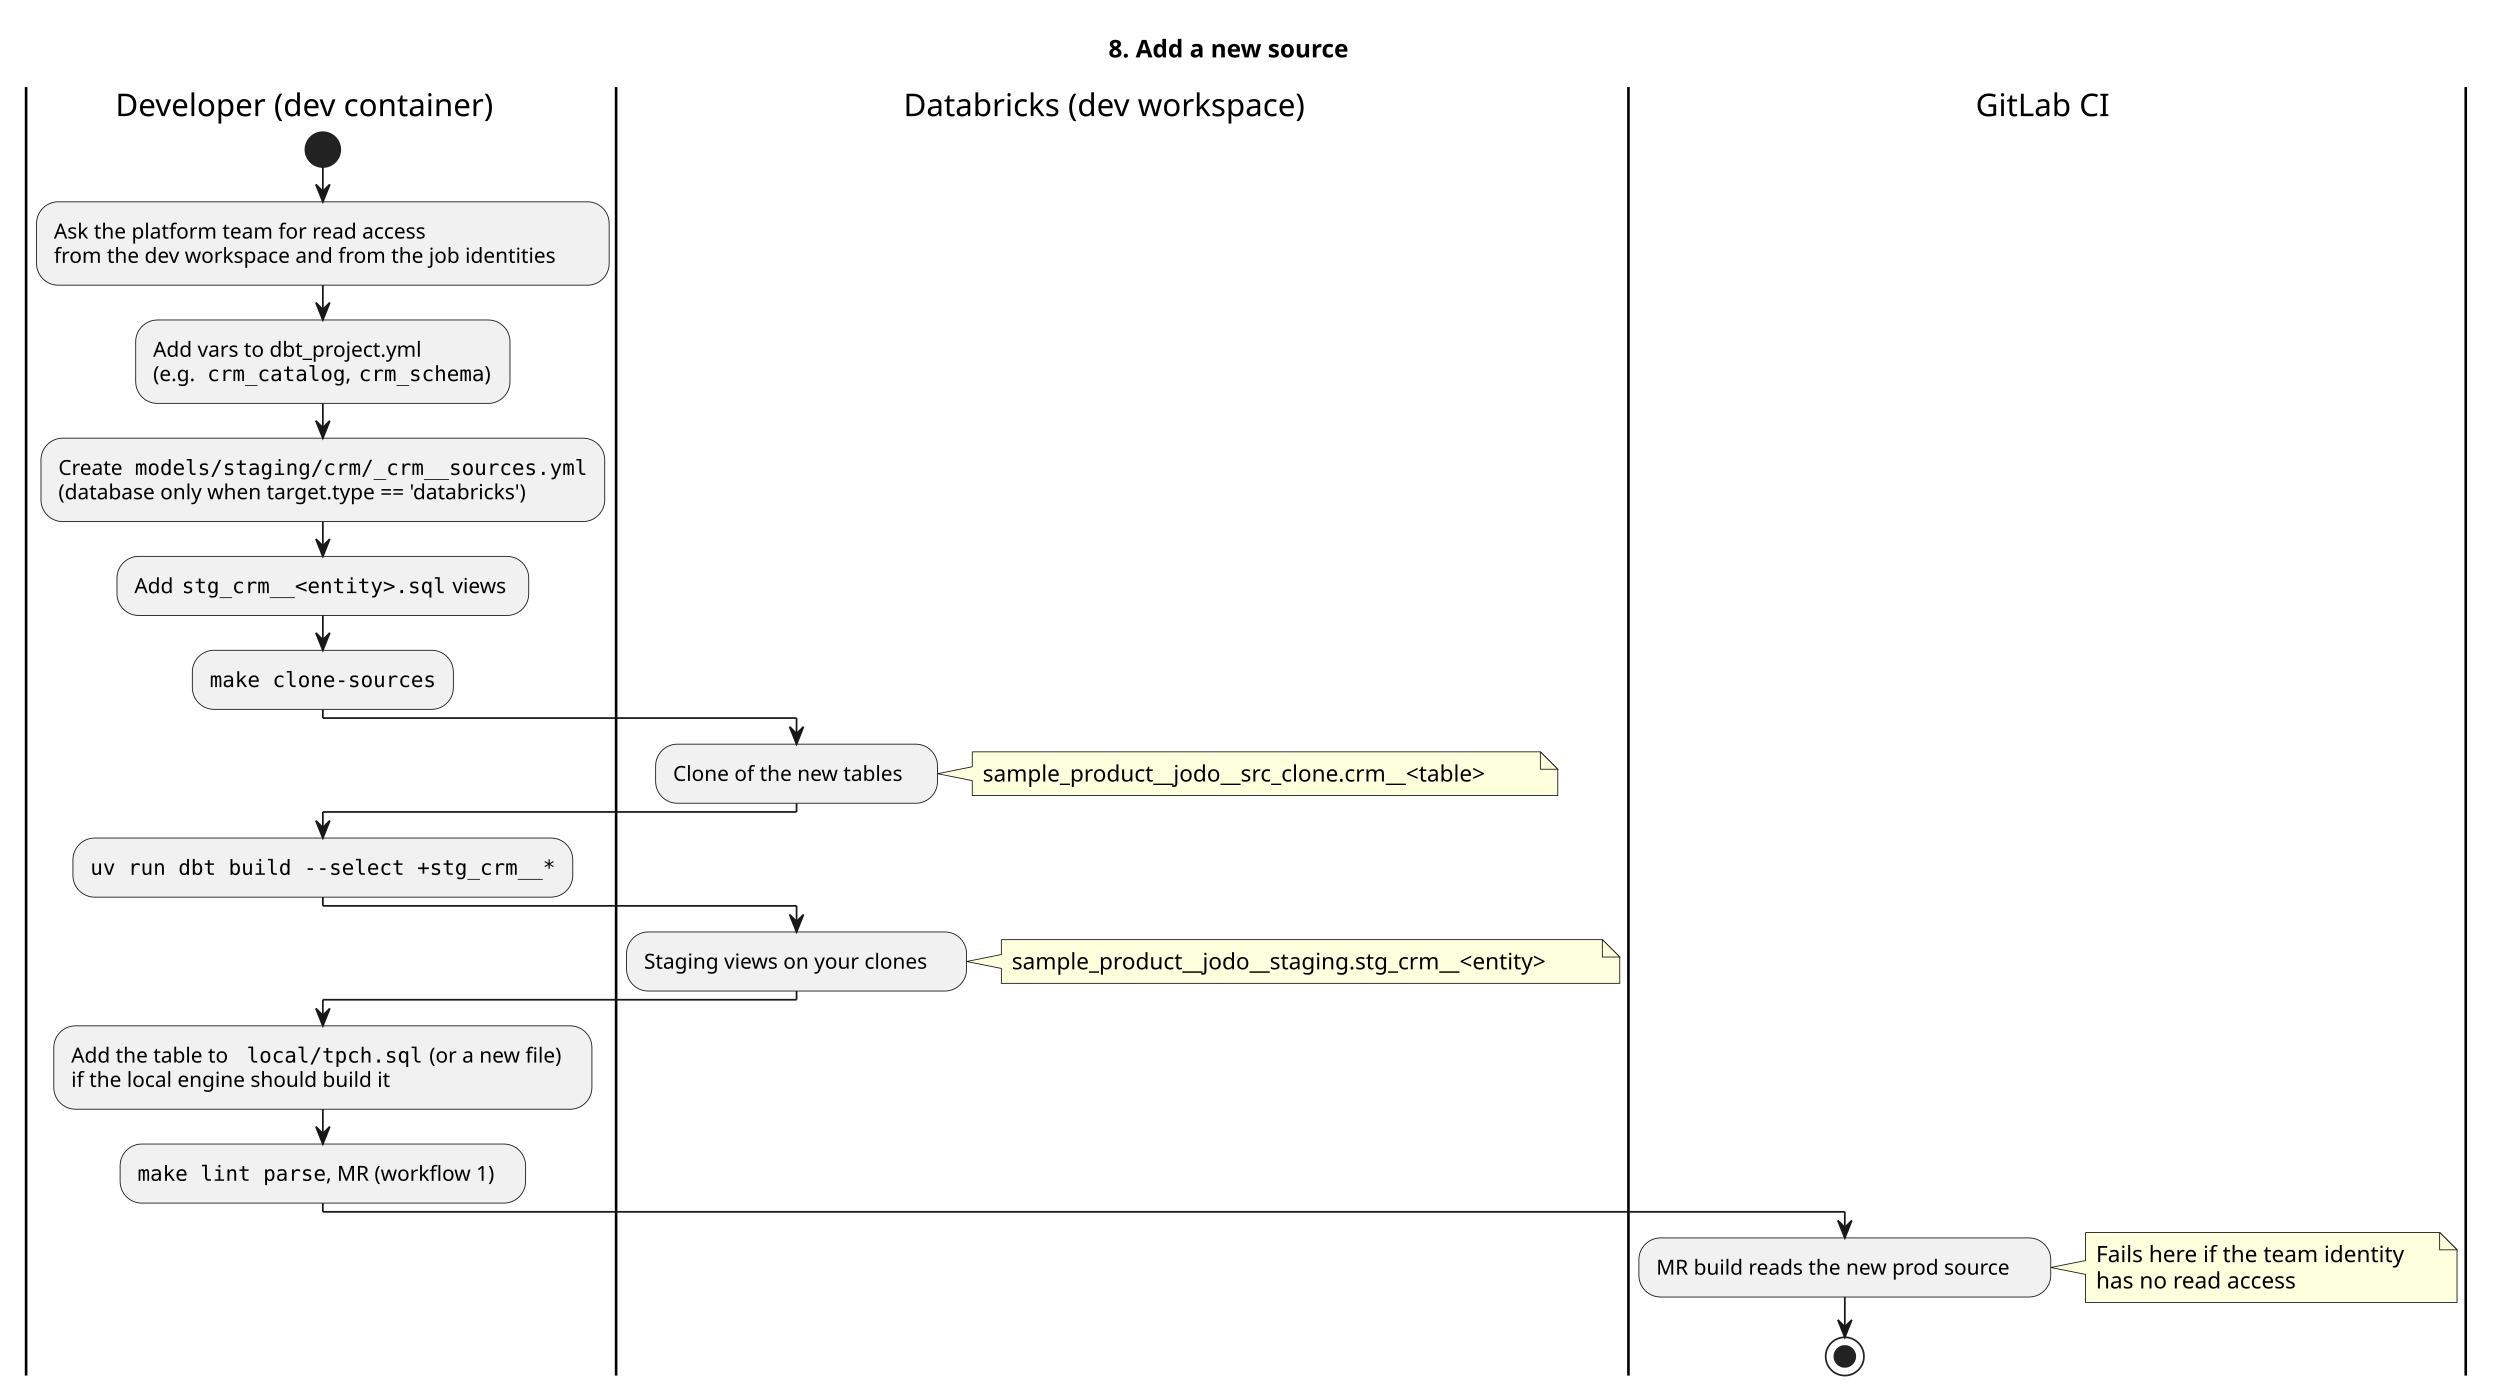
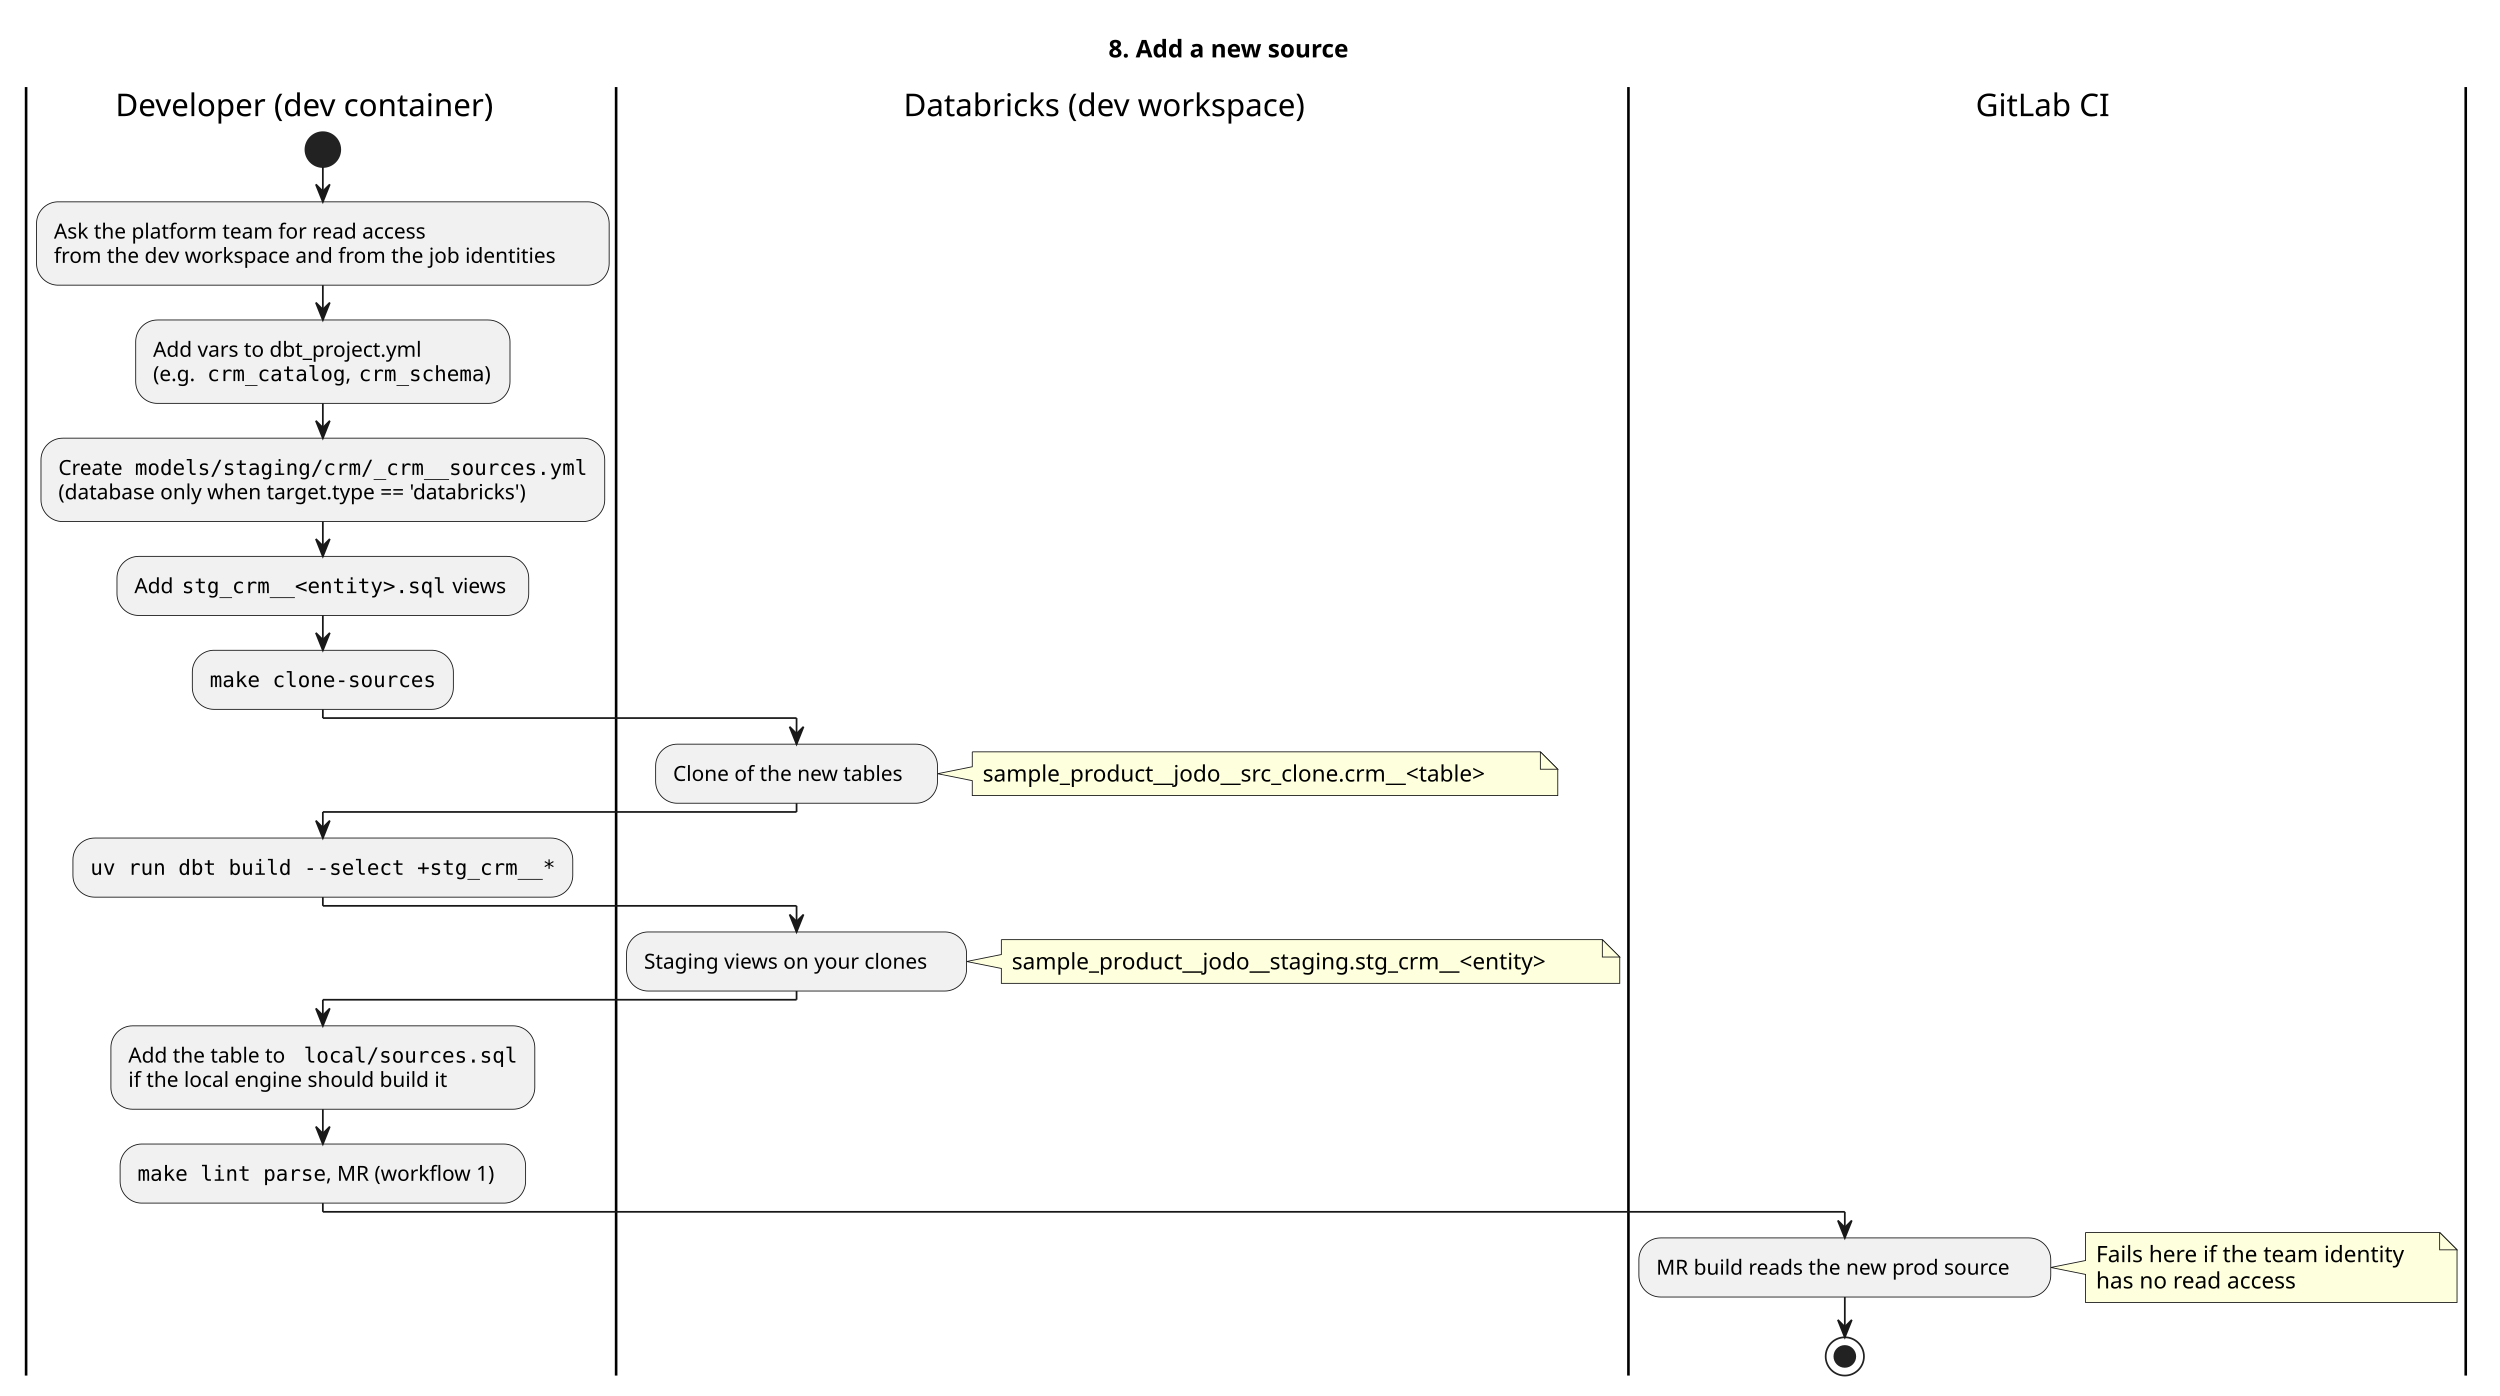
<svg xmlns="http://www.w3.org/2000/svg" contentStyleType="text/css" data-diagram-type="ACTIVITY" height="802px" preserveAspectRatio="none" style="width:1437px;height:802px;background:#FFFFFF;" version="1.1" viewBox="0 0 1437 802" width="1437px" zoomAndPan="magnify">
  <defs />
  <g>
    <g class="title" data-source-line="1">
      <text fill="#000000" font-family="sans-serif" font-size="14" font-weight="bold" lengthAdjust="spacing" textLength="159.893" x="637.135" y="32.995">8. Add a new source</text>
    </g>
    <rect fill="none" height="20.953" style="stroke:none;stroke-width:1;" width="1404.163" x="15" y="50.042" />
    <ellipse cx="185.573" cy="85.995" fill="#222222" rx="10" ry="10" style="stroke:#222222;stroke-width:1;" />
    <rect fill="#F1F1F1" height="47.938" rx="12.5" ry="12.5" style="stroke:#181818;stroke-width:0.5;" width="329.147" x="21" y="115.995" />
    <text fill="#000000" font-family="sans-serif" font-size="12" lengthAdjust="spacing" textLength="230.543" x="31" y="137.134">Ask the platform team for read access</text>
    <text fill="#000000" font-family="sans-serif" font-size="12" lengthAdjust="spacing" textLength="309.147" x="31" y="151.102">from the dev workspace and from the job identities</text>
    <rect fill="#F1F1F1" height="47.938" rx="12.5" ry="12.5" style="stroke:#181818;stroke-width:0.5;" width="215.152" x="77.997" y="183.933" />
    <text fill="#000000" font-family="sans-serif" font-size="12" lengthAdjust="spacing" textLength="166.365" x="87.997" y="205.071">Add vars to dbt_project.yml</text>
    <text fill="#000000" font-family="sans-serif" font-size="12" lengthAdjust="spacing" textLength="27.311" x="87.997" y="219.04">(e.g.</text>
    <text fill="#000000" font-family="monospace" font-size="12" lengthAdjust="spacing" textLength="79.471" x="119.122" y="219.04">crm_catalog</text>
    <text fill="#000000" font-family="sans-serif" font-size="12" lengthAdjust="spacing" textLength="3.814" x="198.593" y="219.04">,</text>
    <text fill="#000000" font-family="monospace" font-size="12" lengthAdjust="spacing" textLength="72.246" x="206.222" y="219.04">crm_schema</text>
    <text fill="#000000" font-family="sans-serif" font-size="12" lengthAdjust="spacing" textLength="4.682" x="278.468" y="219.04">)</text>
    <rect fill="#F1F1F1" height="47.938" rx="12.5" ry="12.5" style="stroke:#181818;stroke-width:0.5;" width="324.037" x="23.555" y="251.87" />
    <text fill="#000000" font-family="sans-serif" font-size="12" lengthAdjust="spacing" textLength="40.137" x="33.555" y="273.009">Create</text>
    <text fill="#000000" font-family="monospace" font-size="12" lengthAdjust="spacing" textLength="260.086" x="77.506" y="273.009">models/staging/crm/_crm__sources.yml</text>
    <text fill="#000000" font-family="sans-serif" font-size="12" lengthAdjust="spacing" textLength="298.6" x="33.555" y="286.978">(database only when target.type == 'databricks')</text>
    <rect fill="#F1F1F1" height="33.969" rx="12.5" ry="12.5" style="stroke:#181818;stroke-width:0.5;" width="236.674" x="67.236" y="319.808" />
    <text fill="#000000" font-family="sans-serif" font-size="12" lengthAdjust="spacing" textLength="23.443" x="77.236" y="340.946">Add</text>
    <text fill="#000000" font-family="monospace" font-size="12" lengthAdjust="spacing" textLength="151.717" x="104.494" y="340.946">stg_crm__&lt;entity&gt;.sql</text>
    <text fill="#000000" font-family="sans-serif" font-size="12" lengthAdjust="spacing" textLength="33.885" x="260.025" y="340.946">views</text>
    <rect fill="#F1F1F1" height="33.969" rx="12.5" ry="12.5" style="stroke:#181818;stroke-width:0.5;" width="150.043" x="110.552" y="373.776" />
    <text fill="#000000" font-family="monospace" font-size="12" lengthAdjust="spacing" textLength="130.043" x="120.552" y="394.915">make clone-sources</text>
    <rect fill="#F1F1F1" height="33.969" rx="12.5" ry="12.5" style="stroke:#181818;stroke-width:0.5;" width="287.31" x="41.918" y="481.714" />
    <text fill="#000000" font-family="monospace" font-size="12" lengthAdjust="spacing" textLength="267.31" x="51.918" y="502.853">uv run dbt build --select +stg_crm__*</text>
-     <rect fill="#F1F1F1" height="47.938" rx="12.5" ry="12.5" style="stroke:#181818;stroke-width:0.5;" width="309.307" x="30.92" y="589.651" />
-     <text fill="#000000" font-family="sans-serif" font-size="12" lengthAdjust="spacing" textLength="97.019" x="40.92" y="610.79">Add the table to</text>
-     <text fill="#000000" font-family="monospace" font-size="12" lengthAdjust="spacing" textLength="101.144" x="141.754" y="610.79">local/tpch.sql</text>
-     <text fill="#000000" font-family="sans-serif" font-size="12" lengthAdjust="spacing" textLength="83.514" x="246.713" y="610.79">(or a new file)</text>
-     <text fill="#000000" font-family="sans-serif" font-size="12" lengthAdjust="spacing" textLength="196.33" x="40.92" y="624.759">if the local engine should build it</text>
+     <rect fill="#F1F1F1" height="47.938" rx="12.5" ry="12.5" style="stroke:#181818;stroke-width:0.5;" width="243.652" x="63.747" y="589.651" />
+     <text fill="#000000" font-family="sans-serif" font-size="12" lengthAdjust="spacing" textLength="97.019" x="73.747" y="610.79">Add the table to</text>
+     <text fill="#000000" font-family="monospace" font-size="12" lengthAdjust="spacing" textLength="122.818" x="174.581" y="610.79">local/sources.sql</text>
+     <text fill="#000000" font-family="sans-serif" font-size="12" lengthAdjust="spacing" textLength="196.33" x="73.747" y="624.759">if the local engine should build it</text>
    <rect fill="#F1F1F1" height="33.969" rx="12.5" ry="12.5" style="stroke:#181818;stroke-width:0.5;" width="233.07" x="69.038" y="657.589" />
    <text fill="#000000" font-family="monospace" font-size="12" lengthAdjust="spacing" textLength="108.369" x="79.038" y="678.727">make lint parse</text>
    <text fill="#000000" font-family="sans-serif" font-size="12" lengthAdjust="spacing" textLength="104.701" x="187.407" y="678.727">, MR (workflow 1)</text>
    <line style="stroke:#000000;stroke-width:1.5;" x1="15" x2="15" y1="50.042" y2="790.675" />
    <path d="M558.868,432.163 L558.868,440.729 L538.868,444.729 L558.868,448.729 L558.868,457.296 A0,0 0 0 0 558.868,457.296 L895.404,457.296 A0,0 0 0 0 895.404,457.296 L895.404,442.163 L885.404,432.163 L558.868,432.163 A0,0 0 0 0 558.868,432.163" fill="#FEFFDD" style="stroke:#181818;stroke-width:0.5;" />
    <path d="M885.404,432.163 L885.404,442.163 L895.404,442.163 L885.404,432.163" fill="#FEFFDD" style="stroke:#181818;stroke-width:0.5;" />
    <text fill="#000000" font-family="sans-serif" font-size="13" lengthAdjust="spacing" textLength="315.536" x="564.868" y="449.23">sample_product__jodo__src_clone.crm__&lt;table&gt;</text>
    <rect fill="#F1F1F1" height="33.969" rx="12.5" ry="12.5" style="stroke:#181818;stroke-width:0.5;" width="162.008" x="376.86" y="427.745" />
    <text fill="#000000" font-family="sans-serif" font-size="12" lengthAdjust="spacing" textLength="142.008" x="386.86" y="448.884">Clone of the new tables</text>
    <path d="M575.582,540.101 L575.582,548.667 L555.582,552.667 L575.582,556.667 L575.582,565.233 A0,0 0 0 0 575.582,565.233 L931.027,565.233 A0,0 0 0 0 931.027,565.233 L931.027,550.101 L921.027,540.101 L575.582,540.101 A0,0 0 0 0 575.582,540.101" fill="#FEFFDD" style="stroke:#181818;stroke-width:0.5;" />
    <path d="M921.027,540.101 L921.027,550.101 L931.027,550.101 L921.027,540.101" fill="#FEFFDD" style="stroke:#181818;stroke-width:0.5;" />
    <text fill="#000000" font-family="sans-serif" font-size="13" lengthAdjust="spacing" textLength="334.445" x="581.582" y="557.168">sample_product__jodo__staging.stg_crm__&lt;entity&gt;</text>
    <rect fill="#F1F1F1" height="33.969" rx="12.5" ry="12.5" style="stroke:#181818;stroke-width:0.5;" width="195.435" x="360.147" y="535.683" />
    <text fill="#000000" font-family="sans-serif" font-size="12" lengthAdjust="spacing" textLength="175.435" x="370.147" y="556.821">Staging views on your clones</text>
    <line style="stroke:#000000;stroke-width:1.5;" x1="354.147" x2="354.147" y1="50.042" y2="790.675" />
    <path d="M1198.772,708.409 L1198.772,724.542 L1178.772,728.542 L1198.772,732.542 L1198.772,748.675 A0,0 0 0 0 1198.772,748.675 L1412.302,748.675 A0,0 0 0 0 1412.302,748.675 L1412.302,718.409 L1402.302,708.409 L1198.772,708.409 A0,0 0 0 0 1198.772,708.409" fill="#FEFFDD" style="stroke:#181818;stroke-width:0.5;" />
    <path d="M1402.302,708.409 L1402.302,718.409 L1412.302,718.409 L1402.302,708.409" fill="#FEFFDD" style="stroke:#181818;stroke-width:0.5;" />
    <text fill="#000000" font-family="sans-serif" font-size="13" lengthAdjust="spacing" textLength="192.531" x="1204.772" y="725.476">Fails here if the team identity</text>
    <text fill="#000000" font-family="sans-serif" font-size="13" lengthAdjust="spacing" textLength="124.935" x="1204.772" y="740.609">has no read access</text>
    <rect fill="#F1F1F1" height="33.969" rx="12.5" ry="12.5" style="stroke:#181818;stroke-width:0.5;" width="236.744" x="942.027" y="711.558" />
    <text fill="#000000" font-family="sans-serif" font-size="12" lengthAdjust="spacing" textLength="216.744" x="952.027" y="732.696">MR build reads the new prod source</text>
    <ellipse cx="1060.399" cy="779.675" fill="none" rx="11" ry="11" style="stroke:#222222;stroke-width:1;" />
    <ellipse cx="1060.399" cy="779.675" fill="#222222" rx="6" ry="6" style="stroke:#222222;stroke-width:1;" />
    <line style="stroke:#000000;stroke-width:1.5;" x1="936.027" x2="936.027" y1="50.042" y2="790.675" />
    <line style="stroke:#000000;stroke-width:1.5;" x1="1417.302" x2="1417.302" y1="50.042" y2="790.675" />
    <line style="stroke:#181818;stroke-width:1;" x1="185.573" x2="185.573" y1="95.995" y2="115.995" />
    <polygon fill="#181818" points="181.573,105.995,185.573,115.995,189.573,105.995,185.573,109.995" style="stroke:#181818;stroke-width:1;" />
    <line style="stroke:#181818;stroke-width:1;" x1="185.573" x2="185.573" y1="163.933" y2="183.933" />
    <polygon fill="#181818" points="181.573,173.933,185.573,183.933,189.573,173.933,185.573,177.933" style="stroke:#181818;stroke-width:1;" />
    <line style="stroke:#181818;stroke-width:1;" x1="185.573" x2="185.573" y1="231.87" y2="251.87" />
    <polygon fill="#181818" points="181.573,241.87,185.573,251.87,189.573,241.87,185.573,245.87" style="stroke:#181818;stroke-width:1;" />
    <line style="stroke:#181818;stroke-width:1;" x1="185.573" x2="185.573" y1="299.808" y2="319.808" />
    <polygon fill="#181818" points="181.573,309.808,185.573,319.808,189.573,309.808,185.573,313.808" style="stroke:#181818;stroke-width:1;" />
    <line style="stroke:#181818;stroke-width:1;" x1="185.573" x2="185.573" y1="353.776" y2="373.776" />
    <polygon fill="#181818" points="181.573,363.776,185.573,373.776,189.573,363.776,185.573,367.776" style="stroke:#181818;stroke-width:1;" />
    <line style="stroke:#181818;stroke-width:1;" x1="185.573" x2="185.573" y1="637.589" y2="657.589" />
    <polygon fill="#181818" points="181.573,647.589,185.573,657.589,189.573,647.589,185.573,651.589" style="stroke:#181818;stroke-width:1;" />
    <line style="stroke:#181818;stroke-width:1;" x1="1060.399" x2="1060.399" y1="745.526" y2="768.675" />
    <polygon fill="#181818" points="1056.399,758.675,1060.399,768.675,1064.399,758.675,1060.399,762.675" style="stroke:#181818;stroke-width:1;" />
    <line style="stroke:#181818;stroke-width:1;" x1="185.573" x2="185.573" y1="407.745" y2="412.745" />
    <line style="stroke:#181818;stroke-width:1;" x1="185.573" x2="457.864" y1="412.745" y2="412.745" />
    <line style="stroke:#181818;stroke-width:1;" x1="457.864" x2="457.864" y1="412.745" y2="427.745" />
    <polygon fill="#181818" points="453.864,417.745,457.864,427.745,461.864,417.745,457.864,421.745" style="stroke:#181818;stroke-width:1;" />
    <line style="stroke:#181818;stroke-width:1;" x1="457.864" x2="457.864" y1="461.714" y2="466.714" />
    <line style="stroke:#181818;stroke-width:1;" x1="457.864" x2="185.573" y1="466.714" y2="466.714" />
    <line style="stroke:#181818;stroke-width:1;" x1="185.573" x2="185.573" y1="466.714" y2="481.714" />
    <polygon fill="#181818" points="181.573,471.714,185.573,481.714,189.573,471.714,185.573,475.714" style="stroke:#181818;stroke-width:1;" />
    <line style="stroke:#181818;stroke-width:1;" x1="185.573" x2="185.573" y1="515.683" y2="520.683" />
    <line style="stroke:#181818;stroke-width:1;" x1="185.573" x2="457.864" y1="520.683" y2="520.683" />
    <line style="stroke:#181818;stroke-width:1;" x1="457.864" x2="457.864" y1="520.683" y2="535.683" />
    <polygon fill="#181818" points="453.864,525.683,457.864,535.683,461.864,525.683,457.864,529.683" style="stroke:#181818;stroke-width:1;" />
    <line style="stroke:#181818;stroke-width:1;" x1="457.864" x2="457.864" y1="569.651" y2="574.651" />
    <line style="stroke:#181818;stroke-width:1;" x1="457.864" x2="185.573" y1="574.651" y2="574.651" />
    <line style="stroke:#181818;stroke-width:1;" x1="185.573" x2="185.573" y1="574.651" y2="589.651" />
    <polygon fill="#181818" points="181.573,579.651,185.573,589.651,189.573,579.651,185.573,583.651" style="stroke:#181818;stroke-width:1;" />
    <line style="stroke:#181818;stroke-width:1;" x1="185.573" x2="185.573" y1="691.558" y2="696.558" />
    <line style="stroke:#181818;stroke-width:1;" x1="185.573" x2="1060.399" y1="696.558" y2="696.558" />
    <line style="stroke:#181818;stroke-width:1;" x1="1060.399" x2="1060.399" y1="696.558" y2="711.558" />
    <polygon fill="#181818" points="1056.399,701.558,1060.399,711.558,1064.399,701.558,1060.399,705.558" style="stroke:#181818;stroke-width:1;" />
    <text fill="#000000" font-family="sans-serif" font-size="18" lengthAdjust="spacing" textLength="236.505" x="66.321" y="66.75">Developer (dev container)</text>
    <text fill="#000000" font-family="sans-serif" font-size="18" lengthAdjust="spacing" textLength="251.508" x="519.333" y="66.75">Databricks (dev workspace)</text>
    <text fill="#000000" font-family="sans-serif" font-size="18" lengthAdjust="spacing" textLength="82.09" x="1135.62" y="66.75">GitLab CI</text>
  </g>
</svg>
